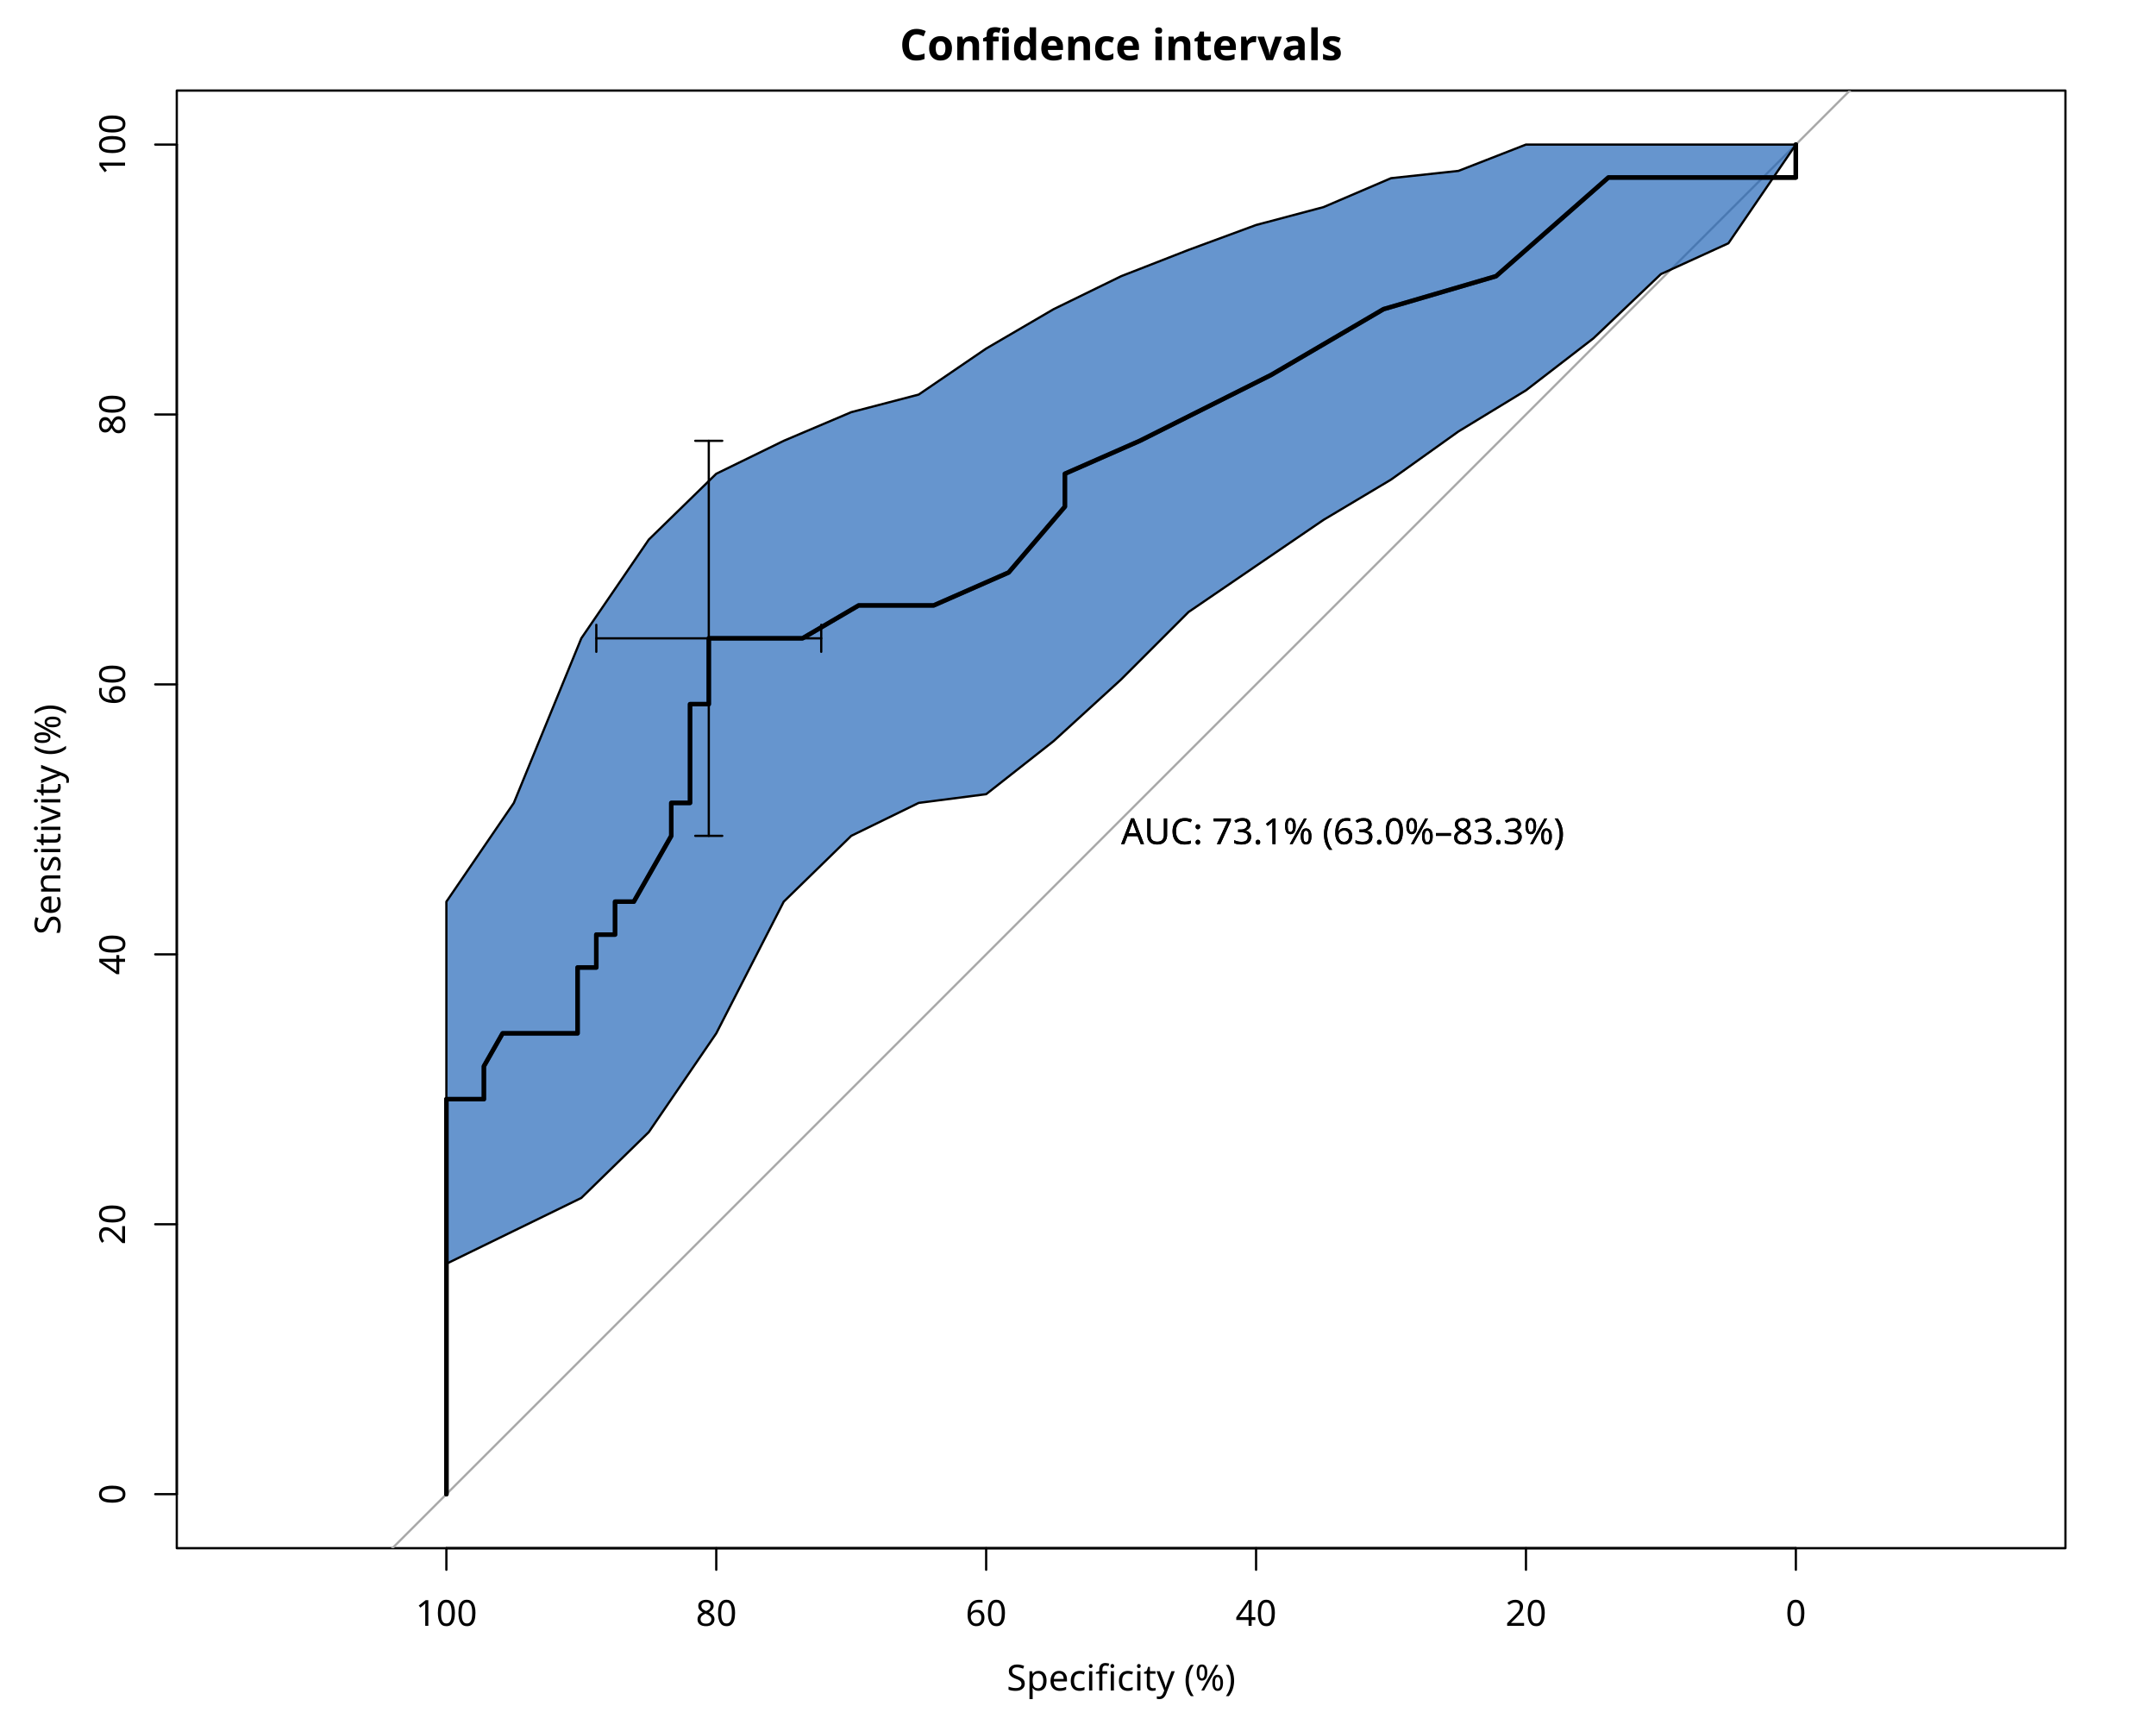
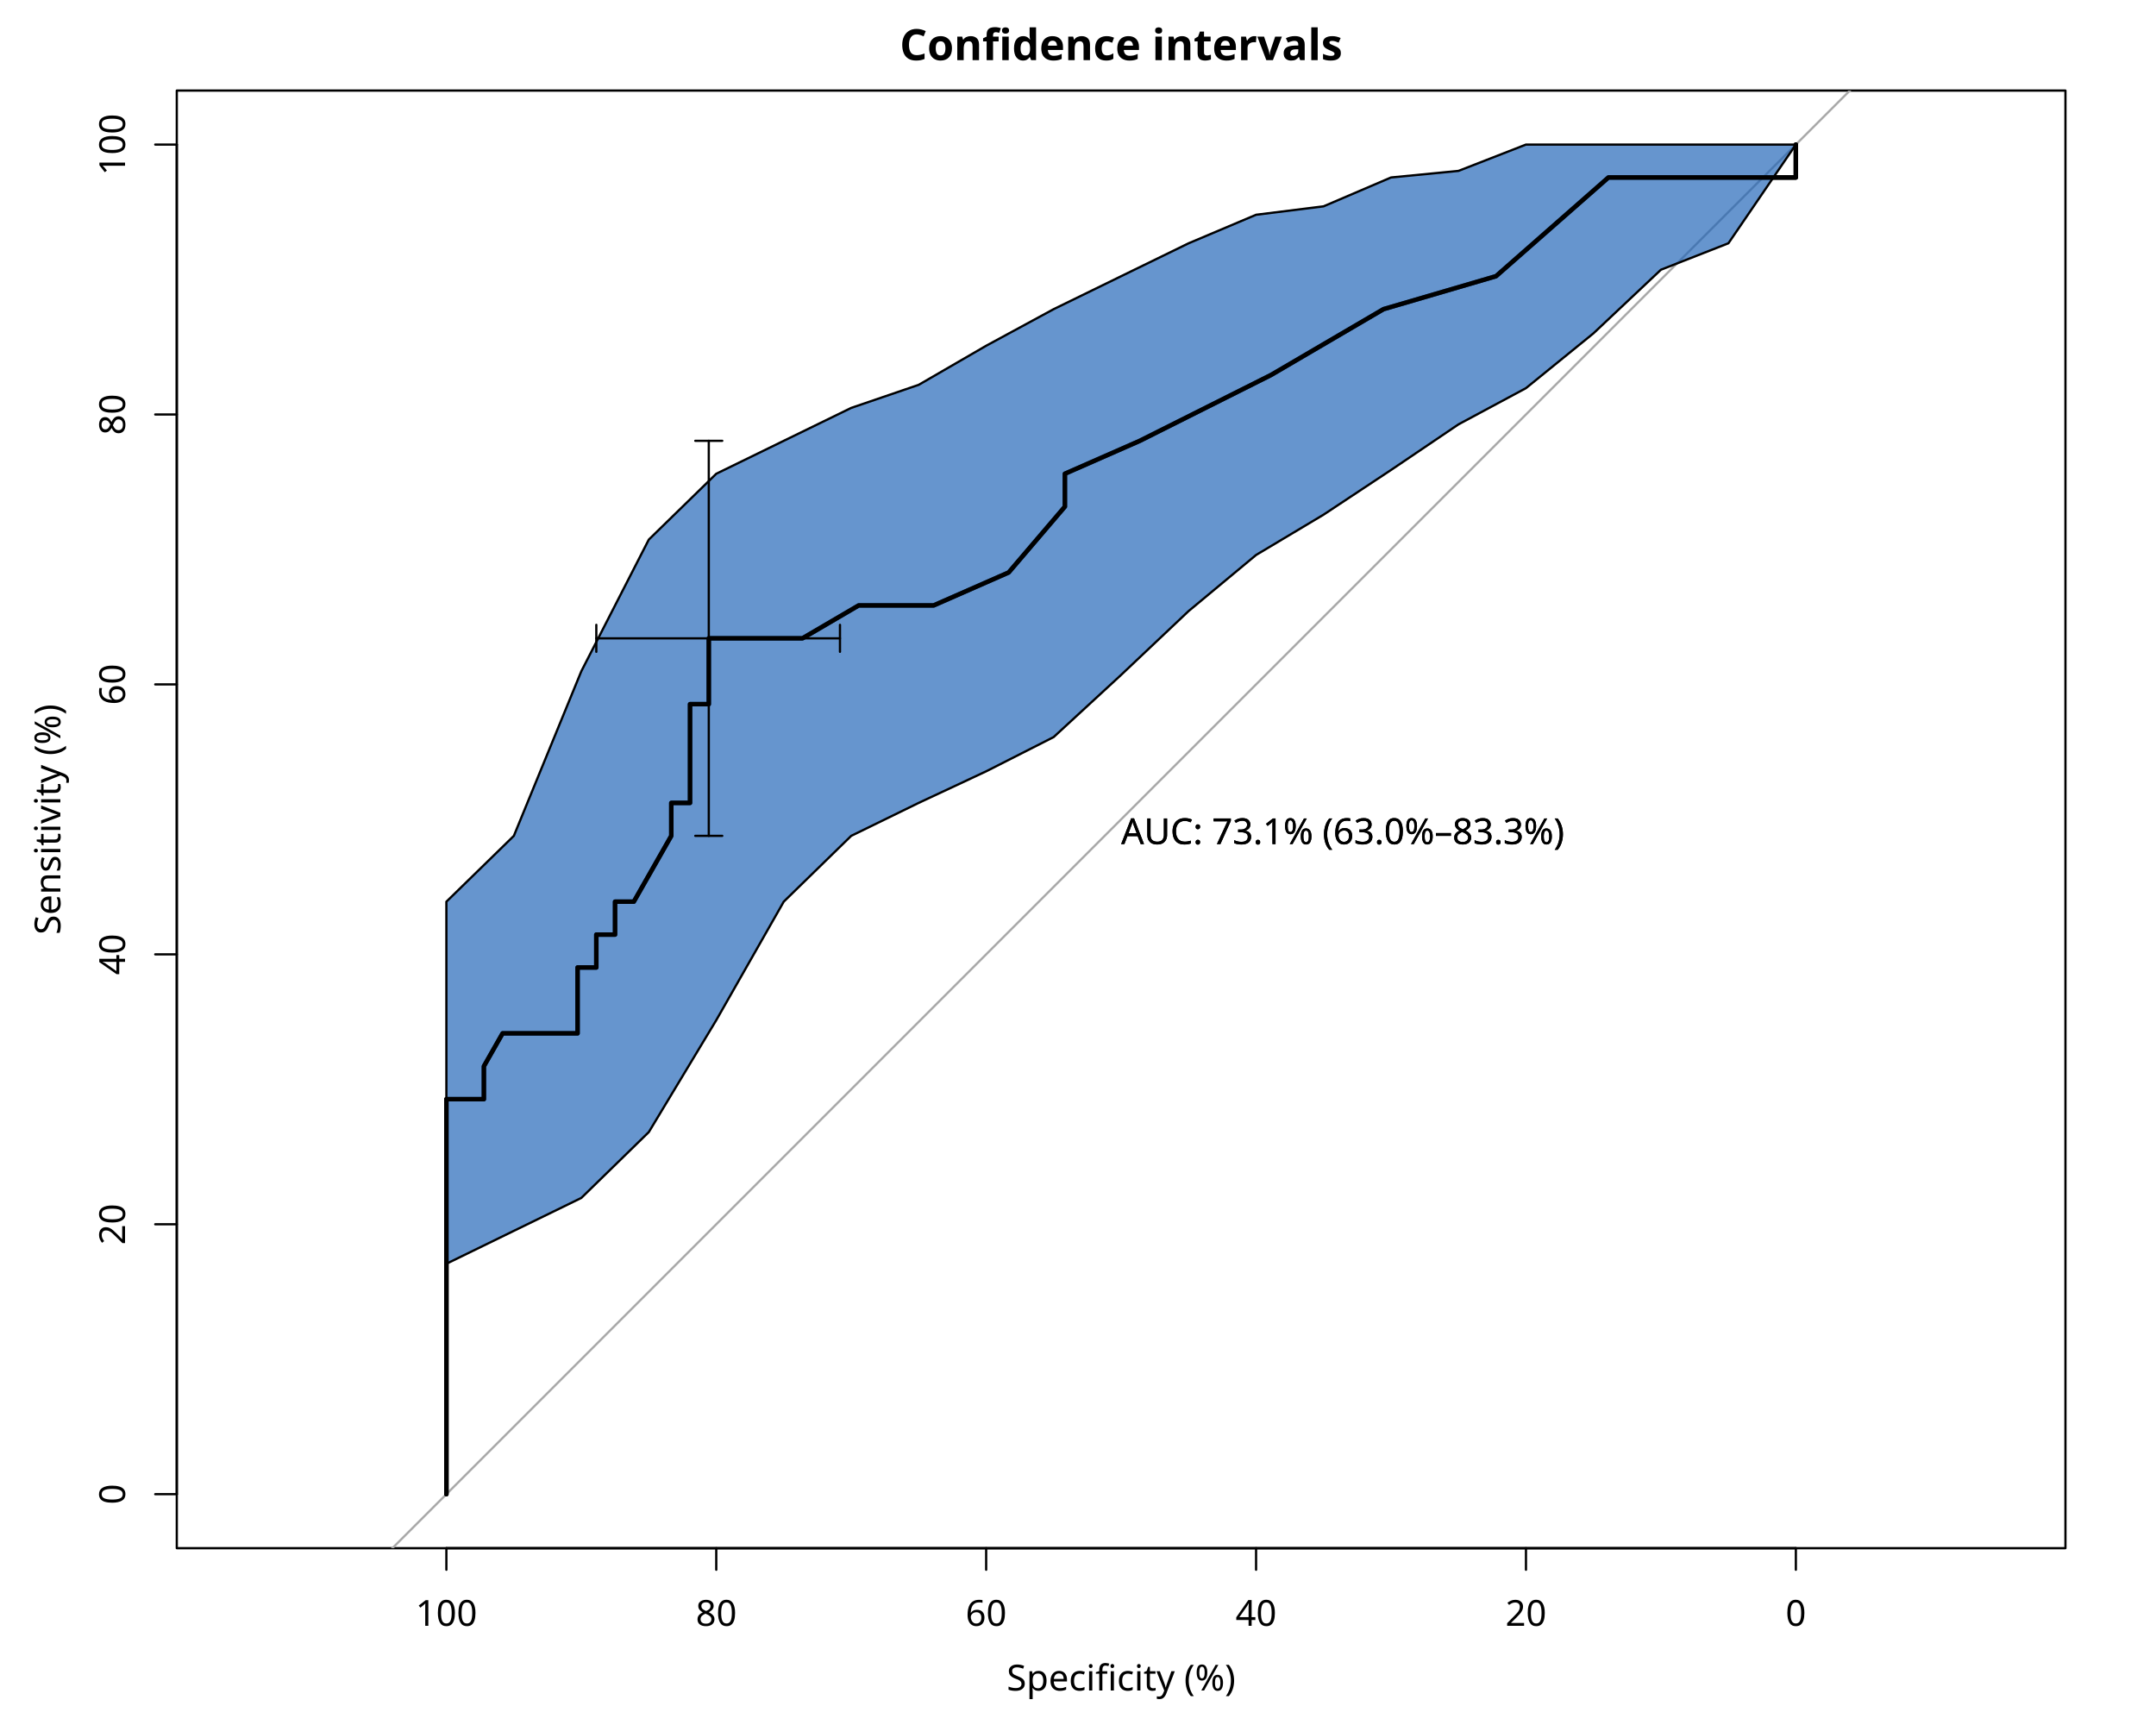
<svg xmlns="http://www.w3.org/2000/svg" class="svglite" data-engine-version="2.0" width="720.00pt" height="576.00pt" viewBox="0 0 720.00 576.00">
  <defs>
    <style type="text/css">
    .svglite line, .svglite polyline, .svglite polygon, .svglite path, .svglite rect, .svglite circle {
      fill: none;
      stroke: #000000;
      stroke-linecap: round;
      stroke-linejoin: round;
      stroke-miterlimit: 10.00;
    }
  </style>
  </defs>
  <rect width="100%" height="100%" style="stroke: none; fill: #FFFFFF;" />
  <defs>
    <clipPath id="cpMC4wMHw3MjAuMDB8MC4wMHw1NzYuMDA=">
      <rect x="0.00" y="0.00" width="720.00" height="576.00" />
    </clipPath>
  </defs>
  <g clip-path="url(#cpMC4wMHw3MjAuMDB8MC4wMHw1NzYuMDA=)">
    <text x="374.40" y="20.08" text-anchor="middle" style="font-size: 14.40px; font-weight: bold; font-family: sans;" textLength="130.49px" lengthAdjust="spacingAndGlyphs">Confidence intervals</text>
    <text x="374.40" y="564.48" text-anchor="middle" style="font-size: 12.00px; font-family: sans;" textLength="76.02px" lengthAdjust="spacingAndGlyphs">Specificity (%)</text>
    <text transform="translate(20.16,273.60) rotate(-90)" text-anchor="middle" style="font-size: 12.00px; font-family: sans;" textLength="76.02px" lengthAdjust="spacingAndGlyphs">Sensitivity (%)</text>
    <polygon points="59.04,516.96 689.76,516.96 689.76,30.24 59.04,30.24 " style="stroke-width: 0.75; fill: none;" />
    <line x1="599.73" y1="516.96" x2="149.07" y2="516.96" style="stroke-width: 0.75;" />
    <line x1="599.73" y1="516.96" x2="599.73" y2="524.16" style="stroke-width: 0.75;" />
    <line x1="509.60" y1="516.96" x2="509.60" y2="524.16" style="stroke-width: 0.75;" />
    <line x1="419.47" y1="516.96" x2="419.47" y2="524.16" style="stroke-width: 0.75;" />
    <line x1="329.33" y1="516.96" x2="329.33" y2="524.16" style="stroke-width: 0.75;" />
    <line x1="239.20" y1="516.96" x2="239.20" y2="524.16" style="stroke-width: 0.75;" />
    <line x1="149.07" y1="516.96" x2="149.07" y2="524.16" style="stroke-width: 0.75;" />
    <text x="149.07" y="542.88" text-anchor="middle" style="font-size: 12.00px; font-family: sans;" textLength="20.02px" lengthAdjust="spacingAndGlyphs">100</text>
    <text x="239.20" y="542.88" text-anchor="middle" style="font-size: 12.00px; font-family: sans;" textLength="13.35px" lengthAdjust="spacingAndGlyphs">80</text>
    <text x="329.33" y="542.88" text-anchor="middle" style="font-size: 12.00px; font-family: sans;" textLength="13.35px" lengthAdjust="spacingAndGlyphs">60</text>
    <text x="419.47" y="542.88" text-anchor="middle" style="font-size: 12.00px; font-family: sans;" textLength="13.35px" lengthAdjust="spacingAndGlyphs">40</text>
    <text x="509.60" y="542.88" text-anchor="middle" style="font-size: 12.00px; font-family: sans;" textLength="13.35px" lengthAdjust="spacingAndGlyphs">20</text>
    <text x="599.73" y="542.88" text-anchor="middle" style="font-size: 12.00px; font-family: sans;" textLength="6.67px" lengthAdjust="spacingAndGlyphs">0</text>
    <line x1="59.04" y1="498.93" x2="59.04" y2="48.27" style="stroke-width: 0.75;" />
    <line x1="59.04" y1="498.93" x2="51.84" y2="498.93" style="stroke-width: 0.75;" />
    <line x1="59.04" y1="408.80" x2="51.84" y2="408.80" style="stroke-width: 0.75;" />
    <line x1="59.04" y1="318.67" x2="51.84" y2="318.67" style="stroke-width: 0.75;" />
    <line x1="59.04" y1="228.53" x2="51.84" y2="228.53" style="stroke-width: 0.75;" />
    <line x1="59.04" y1="138.40" x2="51.84" y2="138.40" style="stroke-width: 0.75;" />
    <line x1="59.04" y1="48.27" x2="51.84" y2="48.27" style="stroke-width: 0.75;" />
    <text transform="translate(41.76,498.93) rotate(-90)" text-anchor="middle" style="font-size: 12.00px; font-family: sans;" textLength="6.67px" lengthAdjust="spacingAndGlyphs">0</text>
    <text transform="translate(41.76,408.80) rotate(-90)" text-anchor="middle" style="font-size: 12.00px; font-family: sans;" textLength="13.35px" lengthAdjust="spacingAndGlyphs">20</text>
    <text transform="translate(41.76,318.67) rotate(-90)" text-anchor="middle" style="font-size: 12.00px; font-family: sans;" textLength="13.35px" lengthAdjust="spacingAndGlyphs">40</text>
    <text transform="translate(41.76,228.53) rotate(-90)" text-anchor="middle" style="font-size: 12.00px; font-family: sans;" textLength="13.35px" lengthAdjust="spacingAndGlyphs">60</text>
    <text transform="translate(41.76,138.40) rotate(-90)" text-anchor="middle" style="font-size: 12.00px; font-family: sans;" textLength="13.35px" lengthAdjust="spacingAndGlyphs">80</text>
    <text transform="translate(41.76,48.27) rotate(-90)" text-anchor="middle" style="font-size: 12.00px; font-family: sans;" textLength="20.02px" lengthAdjust="spacingAndGlyphs">100</text>
  </g>
  <defs>
    <clipPath id="cpNTkuMDR8Njg5Ljc2fDMwLjI0fDUxNi45Ng==">
      <rect x="59.04" y="30.24" width="630.72" height="486.72" />
    </clipPath>
  </defs>
  <g clip-path="url(#cpNTkuMDR8Njg5Ljc2fDMwLjI0fDUxNi45Ng==)">
    <line x1="59.04" y1="588.96" x2="689.76" y2="-41.76" style="stroke-width: 0.75; stroke: #A9A9A9;" />
    <polyline points="599.73,48.27 599.73,59.26 568.44,59.26 549.66,59.26 537.14,59.26 499.59,92.23 462.03,103.23 424.47,125.21 380.66,147.19 355.62,158.19 355.62,169.18 336.84,191.16 311.81,202.15 286.77,202.15 267.99,213.14 255.47,213.14 249.21,213.14 236.70,213.14 236.70,224.14 236.70,235.13 230.44,235.13 230.44,246.12 230.44,257.11 230.44,268.10 224.18,268.10 224.18,279.10 217.92,290.09 211.66,301.08 205.40,301.08 205.40,312.07 199.14,312.07 199.14,323.06 192.88,323.06 192.88,345.05 186.62,345.05 180.36,345.05 167.84,345.05 161.59,356.04 161.59,367.03 149.07,367.03 149.07,378.02 149.07,389.01 149.07,400.01 149.07,411.00 149.07,432.98 149.07,443.97 149.07,454.97 149.07,465.96 149.07,476.95 149.07,487.94 149.07,498.93 " style="stroke-width: 1.50;" />
    <text x="374.40" y="281.86" style="font-size: 12.00px; font-family: sans;" textLength="152.09px" lengthAdjust="spacingAndGlyphs">AUC: 73.1% (63.0%–83.3%)</text>
    <text x="374.40" y="281.86" style="font-size: 12.00px; font-family: sans;" textLength="152.09px" lengthAdjust="spacingAndGlyphs">AUC: 73.1% (63.0%–83.3%)</text>
-     <polygon points="599.73,48.27 599.73,48.27 577.20,81.24 554.67,91.52 532.13,112.97 509.60,130.34 487.07,144.06 464.53,160.15 442.00,173.59 419.47,188.96 396.93,204.35 374.40,226.88 351.87,247.45 329.33,265.19 306.80,268.10 284.27,279.10 261.73,301.08 239.20,345.05 216.67,378.02 194.13,400.01 171.60,411.00 149.07,421.99 149.07,498.93 149.07,301.08 171.60,268.10 194.13,213.14 216.67,180.17 239.20,158.19 261.73,147.19 284.27,137.63 306.80,131.75 329.33,116.39 351.87,103.23 374.40,92.23 396.93,83.44 419.47,75.13 442.00,69.15 464.53,59.50 487.07,57.06 509.60,48.27 532.13,48.27 554.67,48.27 577.20,48.27 599.73,48.27 599.73,48.27 " style="stroke-width: 0.75; fill: #1C61B6; fill-opacity: 0.67;" />
+     <polygon points="599.73,48.27 599.73,48.27 577.20,81.24 554.67,90.07 532.13,111.31 509.60,129.61 487.07,141.70 464.53,156.94 442.00,171.86 419.47,185.32 396.93,204.05 374.40,225.36 351.87,246.12 329.33,257.56 306.80,268.10 284.27,279.10 261.73,301.08 239.20,340.65 216.67,378.02 194.13,400.01 171.60,411.00 149.07,421.99 149.07,498.93 149.07,301.08 171.60,279.10 194.13,224.14 216.67,180.17 239.20,158.19 261.73,147.19 284.27,136.20 306.80,128.50 329.33,115.45 351.87,103.23 374.40,92.23 396.93,81.24 419.47,71.71 442.00,68.90 464.53,59.26 487.07,57.06 509.60,48.27 532.13,48.27 554.67,48.27 577.20,48.27 599.73,48.27 599.73,48.27 " style="stroke-width: 0.75; fill: #1C61B6; fill-opacity: 0.67;" />
    <polyline points="599.73,48.27 599.73,59.26 568.44,59.26 549.66,59.26 537.14,59.26 499.59,92.23 462.03,103.23 424.47,125.21 380.66,147.19 355.62,158.19 355.62,169.18 336.84,191.16 311.81,202.15 286.77,202.15 267.99,213.14 255.47,213.14 249.21,213.14 236.70,213.14 236.70,224.14 236.70,235.13 230.44,235.13 230.44,246.12 230.44,257.11 230.44,268.10 224.18,268.10 224.18,279.10 217.92,290.09 211.66,301.08 205.40,301.08 205.40,312.07 199.14,312.07 199.14,323.06 192.88,323.06 192.88,345.05 186.62,345.05 180.36,345.05 167.84,345.05 161.59,356.04 161.59,367.03 149.07,367.03 149.07,378.02 149.07,389.01 149.07,400.01 149.07,411.00 149.07,432.98 149.07,443.97 149.07,454.97 149.07,465.96 149.07,476.95 149.07,487.94 149.07,498.93 " style="stroke-width: 1.50;" />
    <line x1="236.70" y1="279.10" x2="236.70" y2="147.19" style="stroke-width: 0.75;" />
    <line x1="241.20" y1="279.10" x2="232.19" y2="279.10" style="stroke-width: 0.75;" />
    <line x1="241.20" y1="147.19" x2="232.19" y2="147.19" style="stroke-width: 0.75;" />
-     <line x1="274.25" y1="213.14" x2="199.14" y2="213.14" style="stroke-width: 0.75;" />
-     <line x1="274.25" y1="208.64" x2="274.25" y2="217.65" style="stroke-width: 0.75;" />
+     <line x1="280.51" y1="213.14" x2="199.14" y2="213.14" style="stroke-width: 0.75;" />
+     <line x1="280.51" y1="208.64" x2="280.51" y2="217.65" style="stroke-width: 0.75;" />
    <line x1="199.14" y1="208.64" x2="199.14" y2="217.65" style="stroke-width: 0.75;" />
  </g>
</svg>
